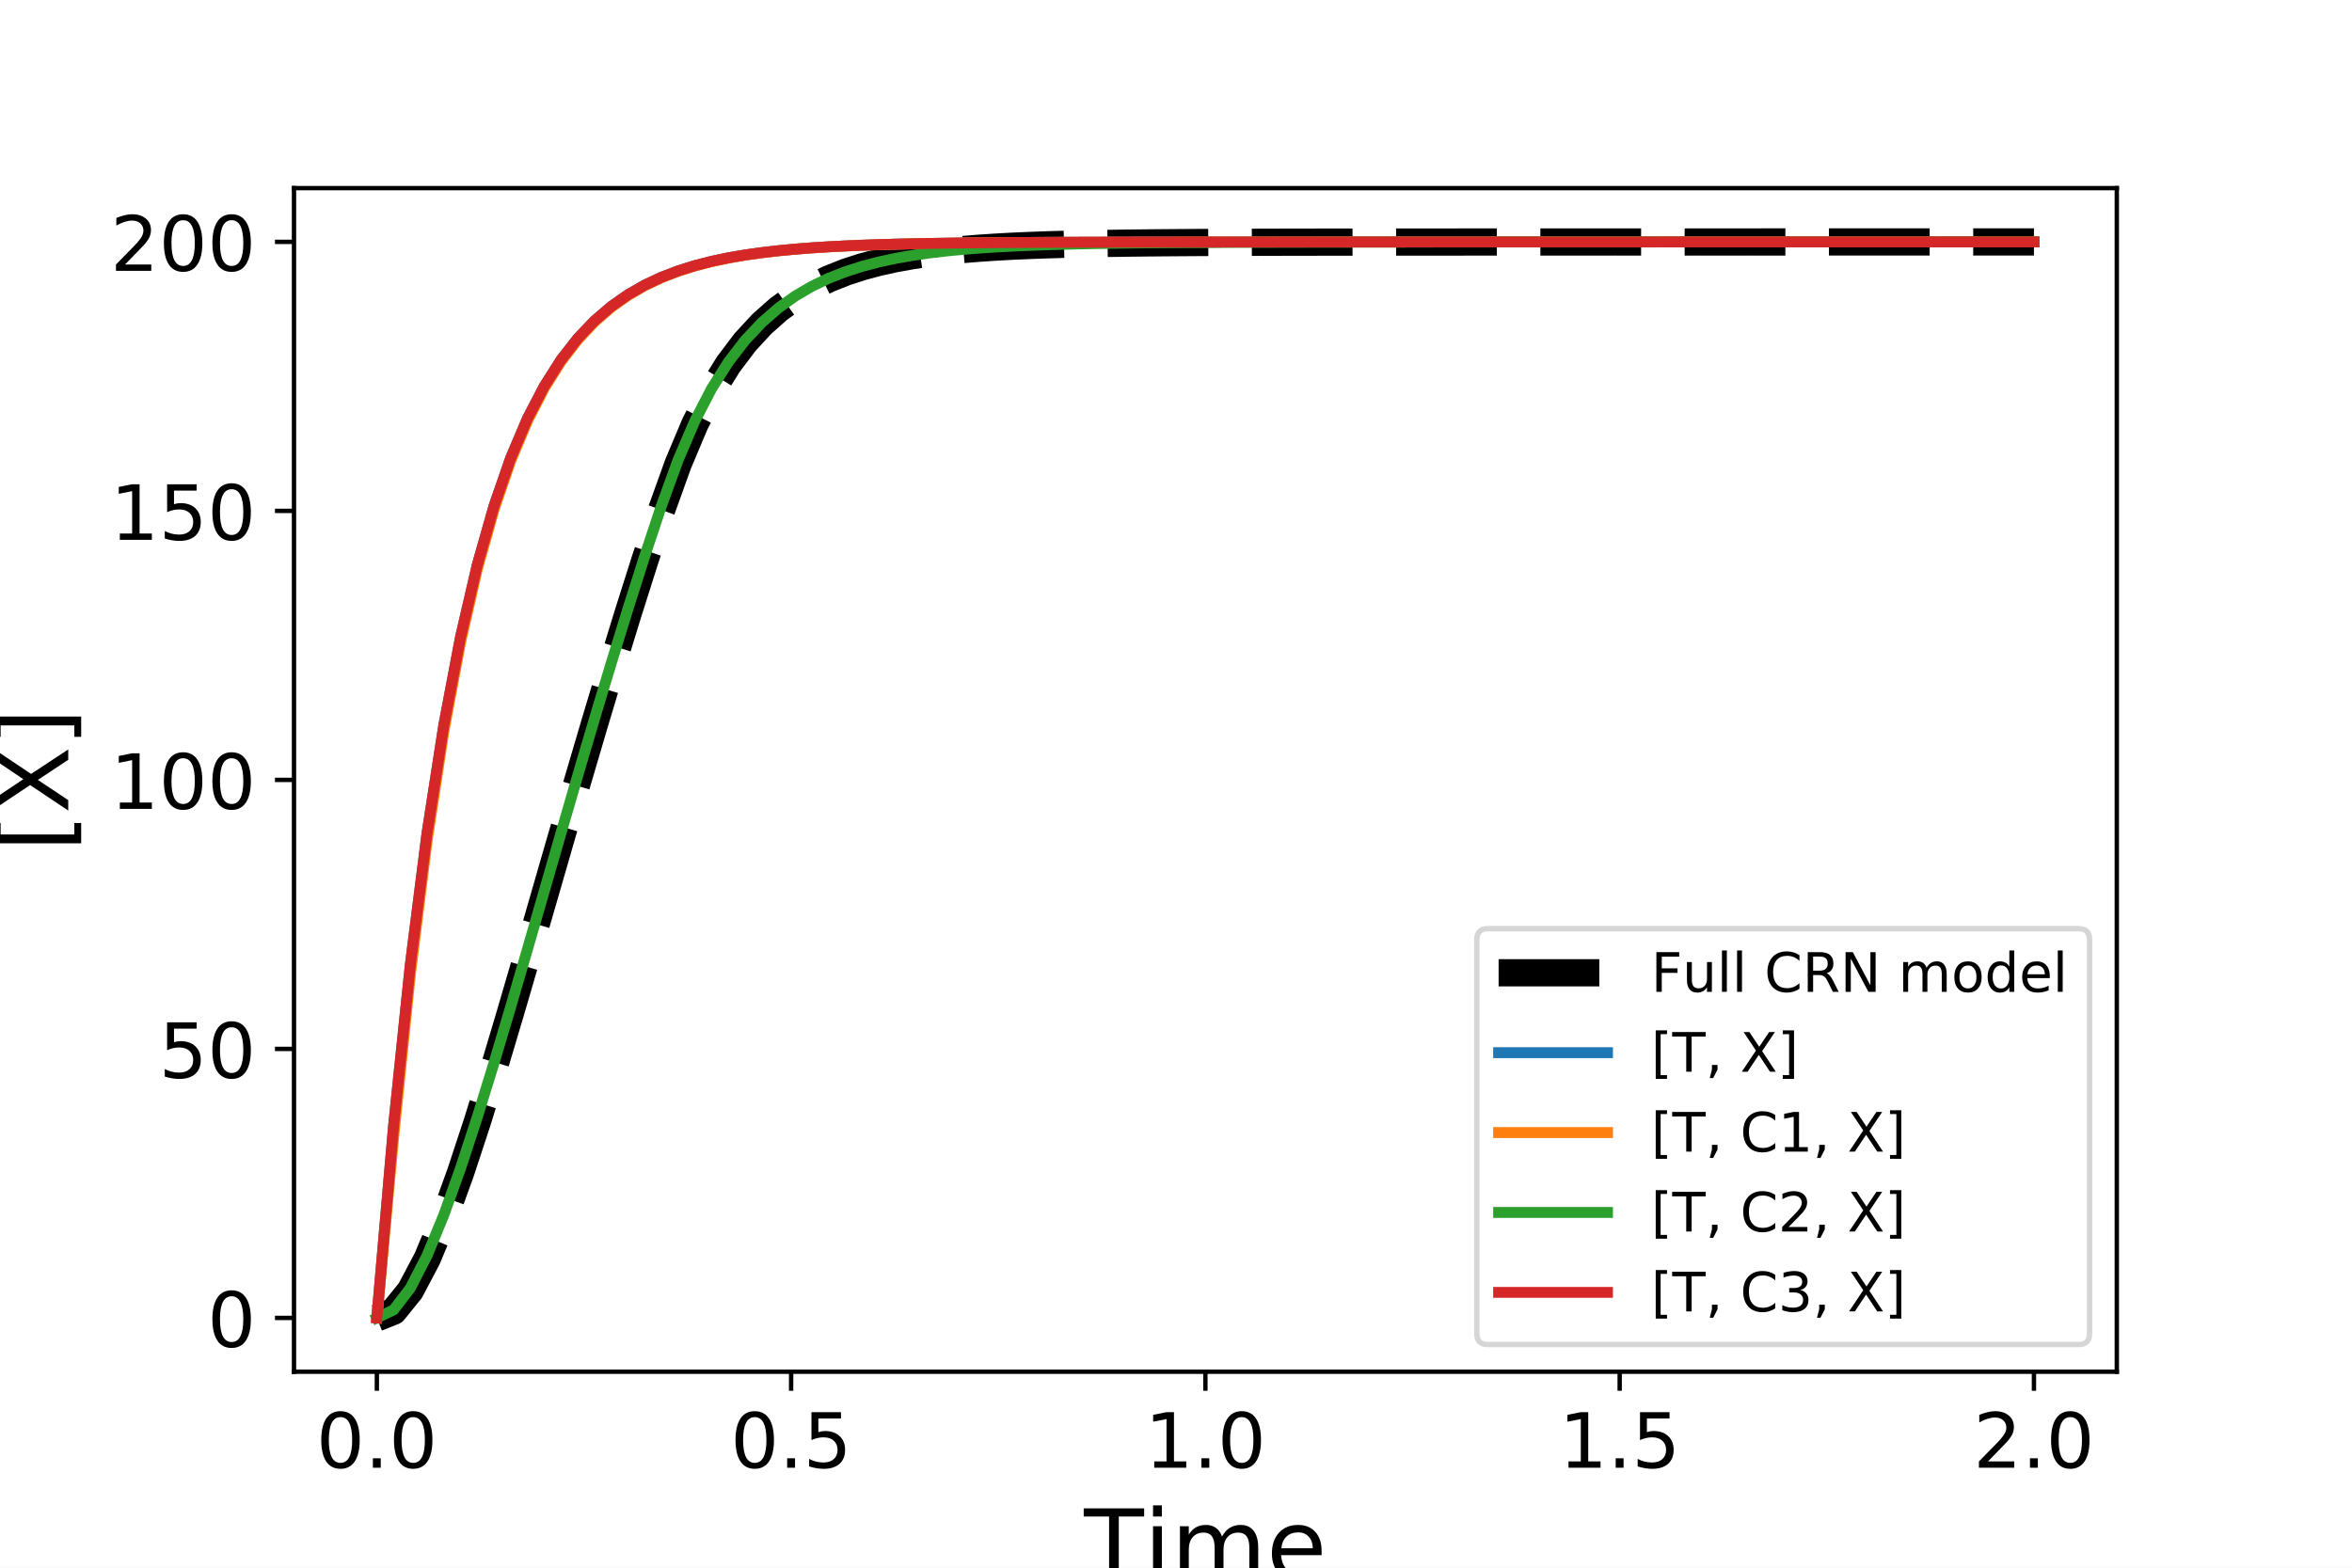
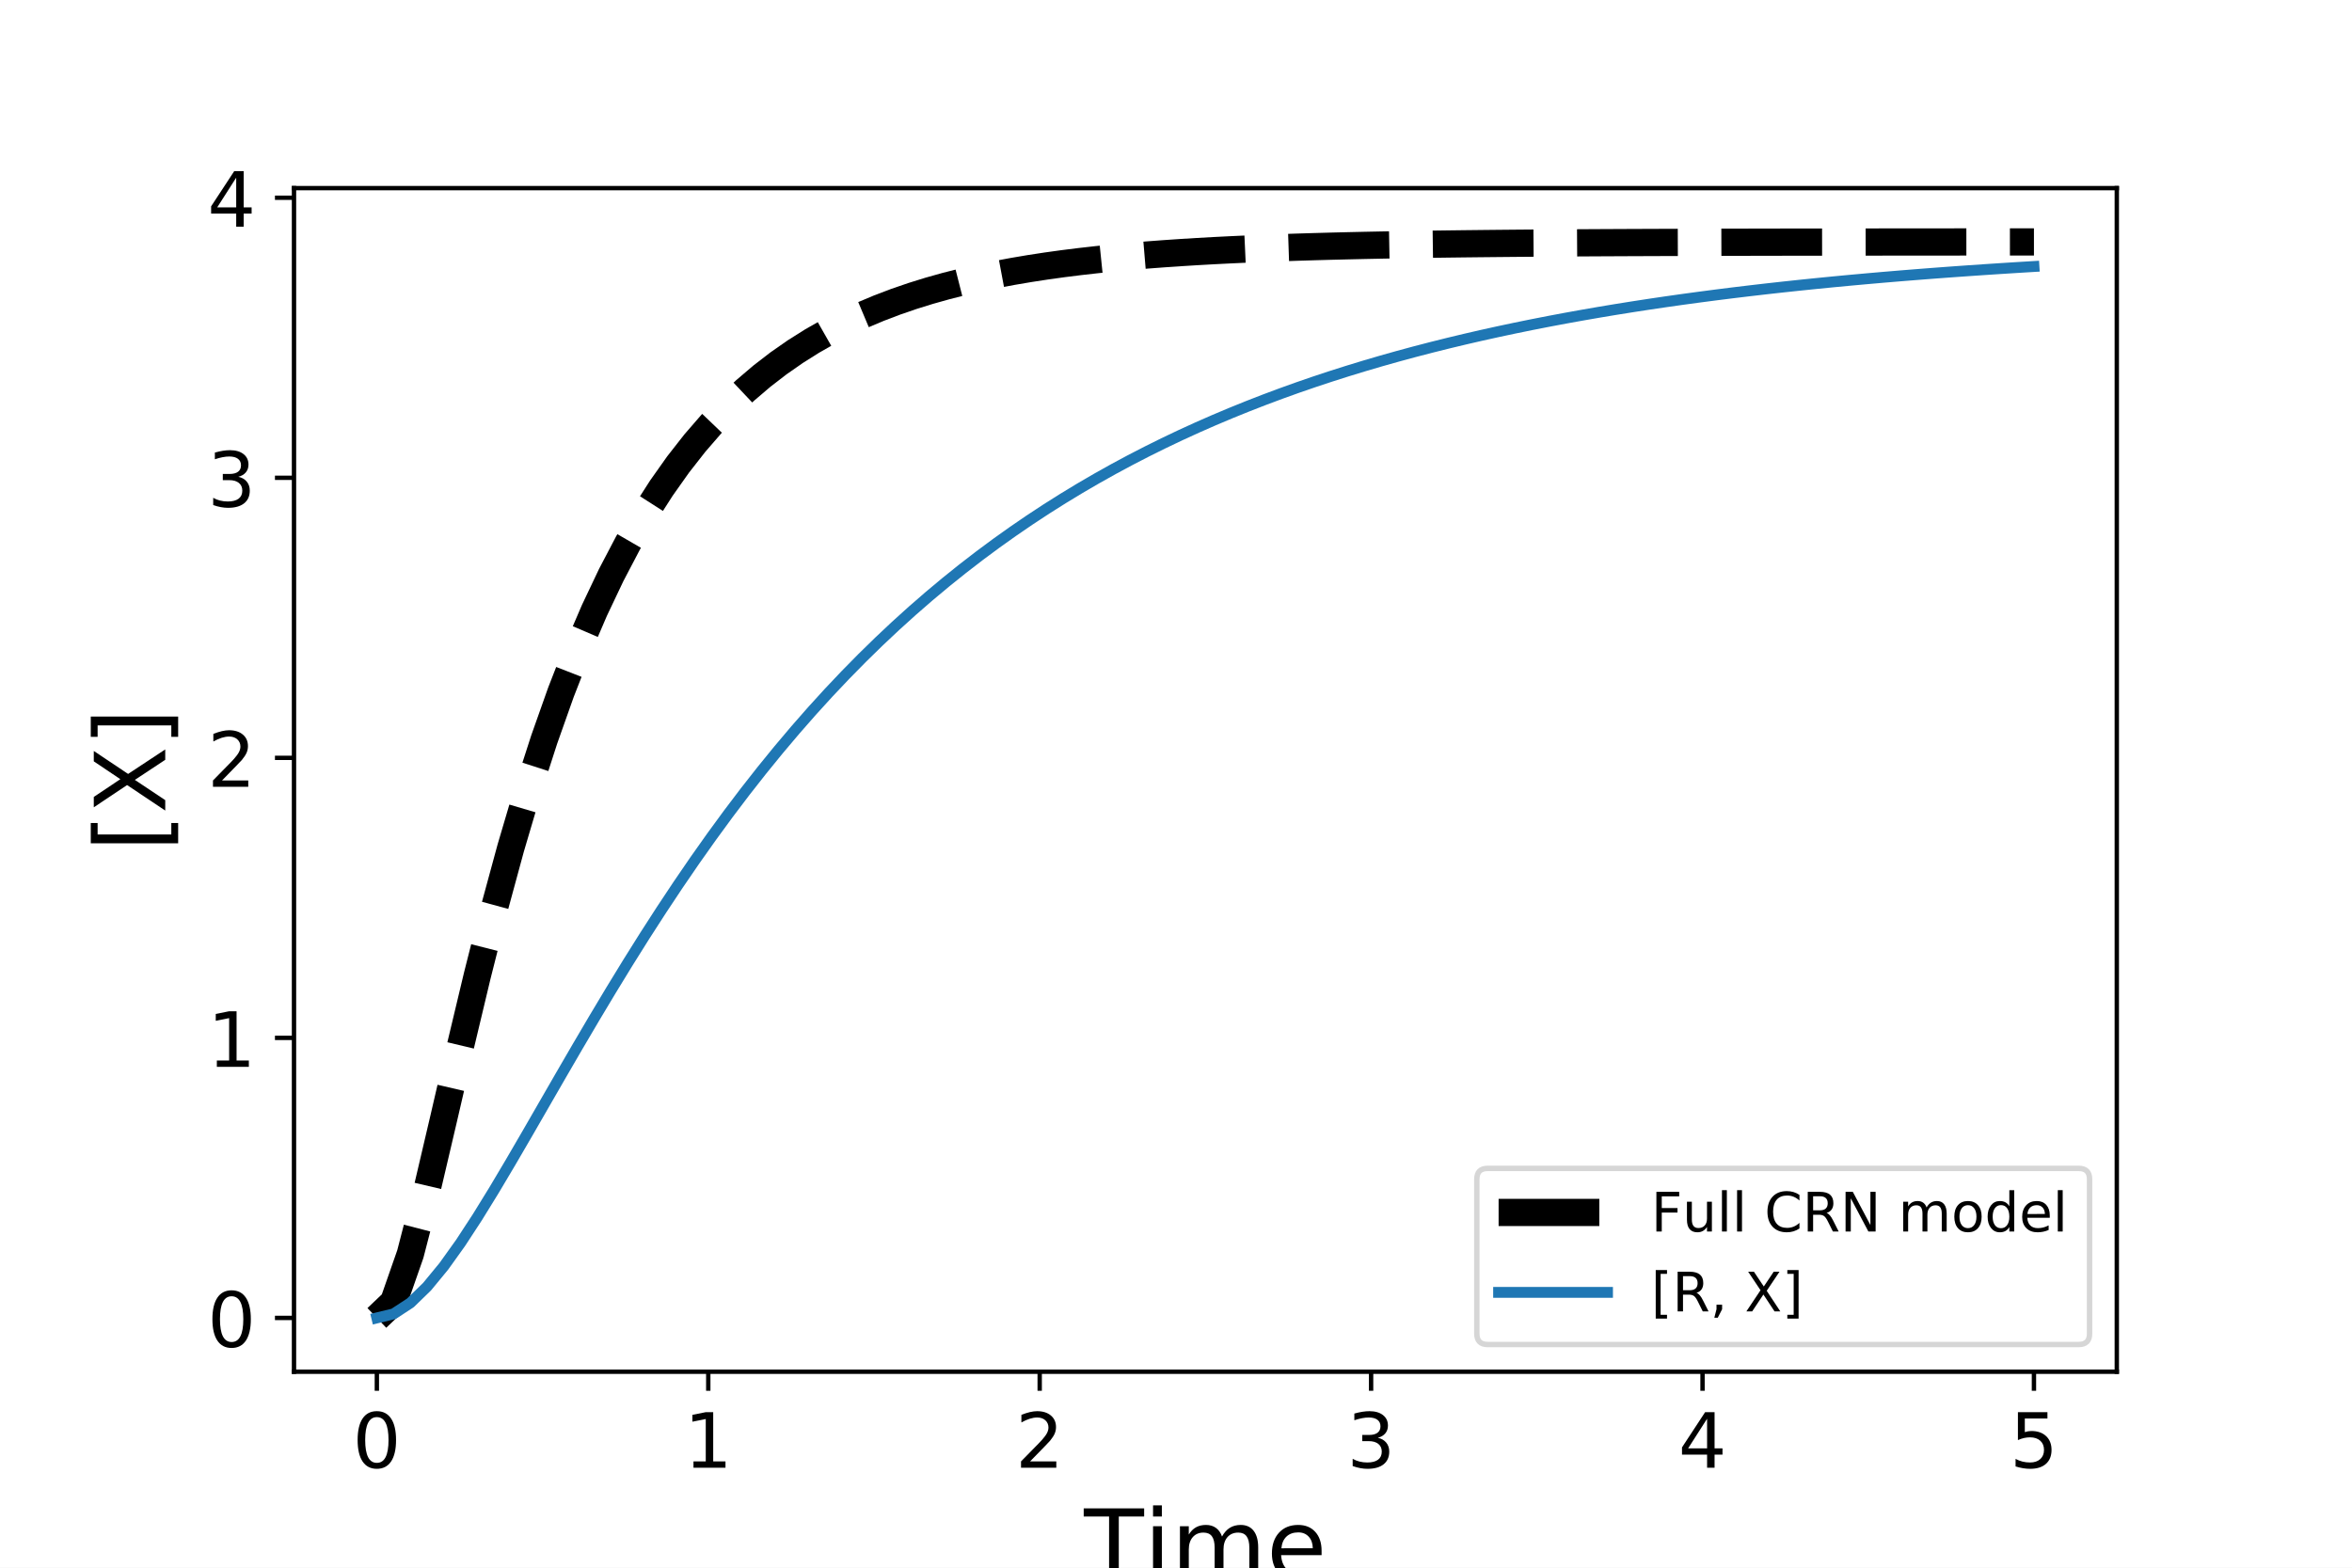
<svg xmlns="http://www.w3.org/2000/svg" xmlns:xlink="http://www.w3.org/1999/xlink" height="288pt" version="1.1" viewBox="0 0 432 288" width="432pt">
  <defs>
    <style type="text/css">
*{stroke-linecap:butt;stroke-linejoin:round;}
  </style>
  </defs>
  <g id="figure_1">
    <g id="patch_1">
      <path d="M 0 288  L 432 288  L 432 0  L 0 0  z " style="fill:#ffffff;" />
    </g>
    <g id="axes_1">
      <g id="patch_2">
        <path d="M 54 252  L 388.8 252  L 388.8 34.56  L 54 34.56  z " style="fill:#ffffff;" />
      </g>
      <g id="matplotlib.axis_1">
        <g id="xtick_1">
          <g id="line2d_1">
            <defs>
-               <path d="M 0 0  L 0 3.5  " id="m170b5e3cf9" style="stroke:#000000;stroke-width:0.8;" />
-             </defs>
-             <g>
-               <use style="stroke:#000000;stroke-width:0.8;" x="69.218" xlink:href="#m170b5e3cf9" y="252" />
+               <path d="M 0 0  L 0 3.5  " id="ma9a8002be5" style="stroke:#000000;stroke-width:0.8;" />
+             </defs>
+             <g>
+               <use style="stroke:#000000;stroke-width:0.8;" x="69.218" xlink:href="#ma9a8002be5" y="252" />
            </g>
          </g>
          <g id="text_1">
            <defs>
              <path d="M 31.781 66.406  Q 24.172 66.406 20.328 58.906  Q 16.5 51.422 16.5 36.375  Q 16.5 21.391 20.328 13.891  Q 24.172 6.391 31.781 6.391  Q 39.453 6.391 43.281 13.891  Q 47.125 21.391 47.125 36.375  Q 47.125 51.422 43.281 58.906  Q 39.453 66.406 31.781 66.406  z M 31.781 74.219  Q 44.047 74.219 50.516 64.516  Q 56.984 54.828 56.984 36.375  Q 56.984 17.969 50.516 8.266  Q 44.047 -1.422 31.781 -1.422  Q 19.531 -1.422 13.062 8.266  Q 6.594 17.969 6.594 36.375  Q 6.594 54.828 13.062 64.516  Q 19.531 74.219 31.781 74.219  z " id="DejaVuSans-48" />
-               <path d="M 10.688 12.406  L 21 12.406  L 21 0  L 10.688 0  z " id="DejaVuSans-46" />
-             </defs>
-             <g transform="translate(58.08599 269.6378)scale(0.14 -0.14)">
+             </defs>
+             <g transform="translate(64.76443 269.6378)scale(0.14 -0.14)">
              <use xlink:href="#DejaVuSans-48" />
-               <use x="63.623" xlink:href="#DejaVuSans-46" />
-               <use x="95.41" xlink:href="#DejaVuSans-48" />
            </g>
          </g>
        </g>
        <g id="xtick_2">
          <g id="line2d_2">
            <g>
-               <use style="stroke:#000000;stroke-width:0.8;" x="145.309" xlink:href="#m170b5e3cf9" y="252" />
+               <use style="stroke:#000000;stroke-width:0.8;" x="130.091" xlink:href="#ma9a8002be5" y="252" />
            </g>
          </g>
          <g id="text_2">
            <defs>
-               <path d="M 10.797 72.906  L 49.516 72.906  L 49.516 64.594  L 19.828 64.594  L 19.828 46.734  Q 21.969 47.469 24.109 47.828  Q 26.266 48.188 28.422 48.188  Q 40.625 48.188 47.75 41.5  Q 54.891 34.812 54.891 23.391  Q 54.891 11.625 47.562 5.094  Q 40.234 -1.422 26.906 -1.422  Q 22.312 -1.422 17.547 -0.641  Q 12.797 0.141 7.719 1.703  L 7.719 11.625  Q 12.109 9.234 16.797 8.062  Q 21.484 6.891 26.703 6.891  Q 35.156 6.891 40.078 11.328  Q 45.016 15.766 45.016 23.391  Q 45.016 31 40.078 35.438  Q 35.156 39.891 26.703 39.891  Q 22.75 39.891 18.812 39.016  Q 14.891 38.141 10.797 36.281  z " id="DejaVuSans-53" />
-             </defs>
-             <g transform="translate(134.1769 269.6378)scale(0.14 -0.14)">
-               <use xlink:href="#DejaVuSans-48" />
-               <use x="63.623" xlink:href="#DejaVuSans-46" />
-               <use x="95.41" xlink:href="#DejaVuSans-53" />
+               <path d="M 12.406 8.297  L 28.516 8.297  L 28.516 63.922  L 10.984 60.406  L 10.984 69.391  L 28.422 72.906  L 38.281 72.906  L 38.281 8.297  L 54.391 8.297  L 54.391 0  L 12.406 0  z " id="DejaVuSans-49" />
+             </defs>
+             <g transform="translate(125.6372 269.6378)scale(0.14 -0.14)">
+               <use xlink:href="#DejaVuSans-49" />
            </g>
          </g>
        </g>
        <g id="xtick_3">
          <g id="line2d_3">
            <g>
-               <use style="stroke:#000000;stroke-width:0.8;" x="221.4" xlink:href="#m170b5e3cf9" y="252" />
+               <use style="stroke:#000000;stroke-width:0.8;" x="190.964" xlink:href="#ma9a8002be5" y="252" />
            </g>
          </g>
          <g id="text_3">
            <defs>
-               <path d="M 12.406 8.297  L 28.516 8.297  L 28.516 63.922  L 10.984 60.406  L 10.984 69.391  L 28.422 72.906  L 38.281 72.906  L 38.281 8.297  L 54.391 8.297  L 54.391 0  L 12.406 0  z " id="DejaVuSans-49" />
-             </defs>
-             <g transform="translate(210.2678 269.6378)scale(0.14 -0.14)">
-               <use xlink:href="#DejaVuSans-49" />
-               <use x="63.623" xlink:href="#DejaVuSans-46" />
-               <use x="95.41" xlink:href="#DejaVuSans-48" />
+               <path d="M 19.188 8.297  L 53.609 8.297  L 53.609 0  L 7.328 0  L 7.328 8.297  Q 12.938 14.109 22.625 23.891  Q 32.328 33.688 34.812 36.531  Q 39.547 41.844 41.422 45.531  Q 43.312 49.219 43.312 52.781  Q 43.312 58.594 39.234 62.25  Q 35.156 65.922 28.609 65.922  Q 23.969 65.922 18.812 64.312  Q 13.672 62.703 7.812 59.422  L 7.812 69.391  Q 13.766 71.781 18.938 73  Q 24.125 74.219 28.422 74.219  Q 39.75 74.219 46.484 68.547  Q 53.219 62.891 53.219 53.422  Q 53.219 48.922 51.531 44.891  Q 49.859 40.875 45.406 35.406  Q 44.188 33.984 37.641 27.219  Q 31.109 20.453 19.188 8.297  z " id="DejaVuSans-50" />
+             </defs>
+             <g transform="translate(186.5099 269.6378)scale(0.14 -0.14)">
+               <use xlink:href="#DejaVuSans-50" />
            </g>
          </g>
        </g>
        <g id="xtick_4">
          <g id="line2d_4">
            <g>
-               <use style="stroke:#000000;stroke-width:0.8;" x="297.491" xlink:href="#m170b5e3cf9" y="252" />
+               <use style="stroke:#000000;stroke-width:0.8;" x="251.836" xlink:href="#ma9a8002be5" y="252" />
            </g>
          </g>
          <g id="text_4">
-             <g transform="translate(286.3587 269.6378)scale(0.14 -0.14)">
-               <use xlink:href="#DejaVuSans-49" />
-               <use x="63.623" xlink:href="#DejaVuSans-46" />
-               <use x="95.41" xlink:href="#DejaVuSans-53" />
+             <defs>
+               <path d="M 40.578 39.312  Q 47.656 37.797 51.625 33  Q 55.609 28.219 55.609 21.188  Q 55.609 10.406 48.188 4.484  Q 40.766 -1.422 27.094 -1.422  Q 22.516 -1.422 17.656 -0.516  Q 12.797 0.391 7.625 2.203  L 7.625 11.719  Q 11.719 9.328 16.594 8.109  Q 21.484 6.891 26.812 6.891  Q 36.078 6.891 40.938 10.547  Q 45.797 14.203 45.797 21.188  Q 45.797 27.641 41.281 31.266  Q 36.766 34.906 28.719 34.906  L 20.219 34.906  L 20.219 43.016  L 29.109 43.016  Q 36.375 43.016 40.234 45.922  Q 44.094 48.828 44.094 54.297  Q 44.094 59.906 40.109 62.906  Q 36.141 65.922 28.719 65.922  Q 24.656 65.922 20.016 65.031  Q 15.375 64.156 9.812 62.312  L 9.812 71.094  Q 15.438 72.656 20.344 73.438  Q 25.25 74.219 29.594 74.219  Q 40.828 74.219 47.359 69.109  Q 53.906 64.016 53.906 55.328  Q 53.906 49.266 50.438 45.094  Q 46.969 40.922 40.578 39.312  z " id="DejaVuSans-51" />
+             </defs>
+             <g transform="translate(247.3826 269.6378)scale(0.14 -0.14)">
+               <use xlink:href="#DejaVuSans-51" />
            </g>
          </g>
        </g>
        <g id="xtick_5">
          <g id="line2d_5">
            <g>
-               <use style="stroke:#000000;stroke-width:0.8;" x="373.582" xlink:href="#m170b5e3cf9" y="252" />
+               <use style="stroke:#000000;stroke-width:0.8;" x="312.709" xlink:href="#ma9a8002be5" y="252" />
            </g>
          </g>
          <g id="text_5">
            <defs>
-               <path d="M 19.188 8.297  L 53.609 8.297  L 53.609 0  L 7.328 0  L 7.328 8.297  Q 12.938 14.109 22.625 23.891  Q 32.328 33.688 34.812 36.531  Q 39.547 41.844 41.422 45.531  Q 43.312 49.219 43.312 52.781  Q 43.312 58.594 39.234 62.25  Q 35.156 65.922 28.609 65.922  Q 23.969 65.922 18.812 64.312  Q 13.672 62.703 7.812 59.422  L 7.812 69.391  Q 13.766 71.781 18.938 73  Q 24.125 74.219 28.422 74.219  Q 39.75 74.219 46.484 68.547  Q 53.219 62.891 53.219 53.422  Q 53.219 48.922 51.531 44.891  Q 49.859 40.875 45.406 35.406  Q 44.188 33.984 37.641 27.219  Q 31.109 20.453 19.188 8.297  z " id="DejaVuSans-50" />
-             </defs>
-             <g transform="translate(362.4496 269.6378)scale(0.14 -0.14)">
-               <use xlink:href="#DejaVuSans-50" />
-               <use x="63.623" xlink:href="#DejaVuSans-46" />
-               <use x="95.41" xlink:href="#DejaVuSans-48" />
-             </g>
-           </g>
-         </g>
-         <g id="text_6">
+               <path d="M 37.797 64.312  L 12.891 25.391  L 37.797 25.391  z M 35.203 72.906  L 47.609 72.906  L 47.609 25.391  L 58.016 25.391  L 58.016 17.188  L 47.609 17.188  L 47.609 0  L 37.797 0  L 37.797 17.188  L 4.891 17.188  L 4.891 26.703  z " id="DejaVuSans-52" />
+             </defs>
+             <g transform="translate(308.2553 269.6378)scale(0.14 -0.14)">
+               <use xlink:href="#DejaVuSans-52" />
+             </g>
+           </g>
+         </g>
+         <g id="xtick_6">
+           <g id="line2d_6">
+             <g>
+               <use style="stroke:#000000;stroke-width:0.8;" x="373.582" xlink:href="#ma9a8002be5" y="252" />
+             </g>
+           </g>
+           <g id="text_6">
+             <defs>
+               <path d="M 10.797 72.906  L 49.516 72.906  L 49.516 64.594  L 19.828 64.594  L 19.828 46.734  Q 21.969 47.469 24.109 47.828  Q 26.266 48.188 28.422 48.188  Q 40.625 48.188 47.75 41.5  Q 54.891 34.812 54.891 23.391  Q 54.891 11.625 47.562 5.094  Q 40.234 -1.422 26.906 -1.422  Q 22.312 -1.422 17.547 -0.641  Q 12.797 0.141 7.719 1.703  L 7.719 11.625  Q 12.109 9.234 16.797 8.062  Q 21.484 6.891 26.703 6.891  Q 35.156 6.891 40.078 11.328  Q 45.016 15.766 45.016 23.391  Q 45.016 31 40.078 35.438  Q 35.156 39.891 26.703 39.891  Q 22.75 39.891 18.812 39.016  Q 14.891 38.141 10.797 36.281  z " id="DejaVuSans-53" />
+             </defs>
+             <g transform="translate(369.1281 269.6378)scale(0.14 -0.14)">
+               <use xlink:href="#DejaVuSans-53" />
+             </g>
+           </g>
+         </g>
+         <g id="text_7">
          <defs>
            <path d="M -0.297 72.906  L 61.375 72.906  L 61.375 64.594  L 35.5 64.594  L 35.5 0  L 25.594 0  L 25.594 64.594  L -0.297 64.594  z " id="DejaVuSans-84" />
            <path d="M 9.422 54.688  L 18.406 54.688  L 18.406 0  L 9.422 0  z M 9.422 75.984  L 18.406 75.984  L 18.406 64.594  L 9.422 64.594  z " id="DejaVuSans-105" />
            <path d="M 52 44.188  Q 55.375 50.25 60.062 53.125  Q 64.75 56 71.094 56  Q 79.641 56 84.281 50.016  Q 88.922 44.047 88.922 33.016  L 88.922 0  L 79.891 0  L 79.891 32.719  Q 79.891 40.578 77.094 44.375  Q 74.312 48.188 68.609 48.188  Q 61.625 48.188 57.562 43.547  Q 53.516 38.922 53.516 30.906  L 53.516 0  L 44.484 0  L 44.484 32.719  Q 44.484 40.625 41.703 44.406  Q 38.922 48.188 33.109 48.188  Q 26.219 48.188 22.156 43.531  Q 18.109 38.875 18.109 30.906  L 18.109 0  L 9.078 0  L 9.078 54.688  L 18.109 54.688  L 18.109 46.188  Q 21.188 51.219 25.484 53.609  Q 29.781 56 35.688 56  Q 41.656 56 45.828 52.969  Q 50 49.953 52 44.188  z " id="DejaVuSans-109" />
            <path d="M 56.203 29.594  L 56.203 25.203  L 14.891 25.203  Q 15.484 15.922 20.484 11.062  Q 25.484 6.203 34.422 6.203  Q 39.594 6.203 44.453 7.469  Q 49.312 8.734 54.109 11.281  L 54.109 2.781  Q 49.266 0.734 44.188 -0.344  Q 39.109 -1.422 33.891 -1.422  Q 20.797 -1.422 13.156 6.188  Q 5.516 13.812 5.516 26.812  Q 5.516 40.234 12.766 48.109  Q 20.016 56 32.328 56  Q 43.359 56 49.781 48.891  Q 56.203 41.797 56.203 29.594  z M 47.219 32.234  Q 47.125 39.594 43.094 43.984  Q 39.062 48.391 32.422 48.391  Q 24.906 48.391 20.391 44.141  Q 15.875 39.891 15.188 32.172  z " id="DejaVuSans-101" />
          </defs>
          <g transform="translate(199.1025 290.2266)scale(0.18 -0.18)">
            <use xlink:href="#DejaVuSans-84" />
            <use x="61.037" xlink:href="#DejaVuSans-105" />
            <use x="88.82" xlink:href="#DejaVuSans-109" />
            <use x="186.232" xlink:href="#DejaVuSans-101" />
          </g>
        </g>
      </g>
      <g id="matplotlib.axis_2">
        <g id="ytick_1">
-           <g id="line2d_6">
-             <defs>
-               <path d="M 0 0  L -3.5 0  " id="m2f5addbfcb" style="stroke:#000000;stroke-width:0.8;" />
-             </defs>
-             <g>
-               <use style="stroke:#000000;stroke-width:0.8;" x="54" xlink:href="#m2f5addbfcb" y="242.116" />
-             </g>
-           </g>
-           <g id="text_7">
+           <g id="line2d_7">
+             <defs>
+               <path d="M 0 0  L -3.5 0  " id="m66a911e710" style="stroke:#000000;stroke-width:0.8;" />
+             </defs>
+             <g>
+               <use style="stroke:#000000;stroke-width:0.8;" x="54" xlink:href="#m66a911e710" y="242.116" />
+             </g>
+           </g>
+           <g id="text_8">
            <g transform="translate(38.0925 247.4353)scale(0.14 -0.14)">
              <use xlink:href="#DejaVuSans-48" />
            </g>
          </g>
        </g>
        <g id="ytick_2">
-           <g id="line2d_7">
-             <g>
-               <use style="stroke:#000000;stroke-width:0.8;" x="54" xlink:href="#m2f5addbfcb" y="192.695" />
-             </g>
-           </g>
-           <g id="text_8">
-             <g transform="translate(29.185 198.0142)scale(0.14 -0.14)">
-               <use xlink:href="#DejaVuSans-53" />
-               <use x="63.623" xlink:href="#DejaVuSans-48" />
+           <g id="line2d_8">
+             <g>
+               <use style="stroke:#000000;stroke-width:0.8;" x="54" xlink:href="#m66a911e710" y="190.669" />
+             </g>
+           </g>
+           <g id="text_9">
+             <g transform="translate(38.0925 195.988)scale(0.14 -0.14)">
+               <use xlink:href="#DejaVuSans-49" />
            </g>
          </g>
        </g>
        <g id="ytick_3">
-           <g id="line2d_8">
-             <g>
-               <use style="stroke:#000000;stroke-width:0.8;" x="54" xlink:href="#m2f5addbfcb" y="143.274" />
-             </g>
-           </g>
-           <g id="text_9">
-             <g transform="translate(20.2775 148.593)scale(0.14 -0.14)">
-               <use xlink:href="#DejaVuSans-49" />
-               <use x="63.623" xlink:href="#DejaVuSans-48" />
-               <use x="127.246" xlink:href="#DejaVuSans-48" />
+           <g id="line2d_9">
+             <g>
+               <use style="stroke:#000000;stroke-width:0.8;" x="54" xlink:href="#m66a911e710" y="139.222" />
+             </g>
+           </g>
+           <g id="text_10">
+             <g transform="translate(38.0925 144.5407)scale(0.14 -0.14)">
+               <use xlink:href="#DejaVuSans-50" />
            </g>
          </g>
        </g>
        <g id="ytick_4">
-           <g id="line2d_9">
-             <g>
-               <use style="stroke:#000000;stroke-width:0.8;" x="54" xlink:href="#m2f5addbfcb" y="93.853" />
-             </g>
-           </g>
-           <g id="text_10">
-             <g transform="translate(20.2775 99.17192)scale(0.14 -0.14)">
-               <use xlink:href="#DejaVuSans-49" />
-               <use x="63.623" xlink:href="#DejaVuSans-53" />
-               <use x="127.246" xlink:href="#DejaVuSans-48" />
+           <g id="line2d_10">
+             <g>
+               <use style="stroke:#000000;stroke-width:0.8;" x="54" xlink:href="#m66a911e710" y="87.774" />
+             </g>
+           </g>
+           <g id="text_11">
+             <g transform="translate(38.0925 93.09335)scale(0.14 -0.14)">
+               <use xlink:href="#DejaVuSans-51" />
            </g>
          </g>
        </g>
        <g id="ytick_5">
-           <g id="line2d_10">
-             <g>
-               <use style="stroke:#000000;stroke-width:0.8;" x="54" xlink:href="#m2f5addbfcb" y="44.432" />
-             </g>
-           </g>
-           <g id="text_11">
-             <g transform="translate(20.2775 49.75081)scale(0.14 -0.14)">
-               <use xlink:href="#DejaVuSans-50" />
-               <use x="63.623" xlink:href="#DejaVuSans-48" />
-               <use x="127.246" xlink:href="#DejaVuSans-48" />
-             </g>
-           </g>
-         </g>
-         <g id="text_12">
+           <g id="line2d_11">
+             <g>
+               <use style="stroke:#000000;stroke-width:0.8;" x="54" xlink:href="#m66a911e710" y="36.327" />
+             </g>
+           </g>
+           <g id="text_12">
+             <g transform="translate(38.0925 41.64605)scale(0.14 -0.14)">
+               <use xlink:href="#DejaVuSans-52" />
+             </g>
+           </g>
+         </g>
+         <g id="text_13">
          <defs>
            <path d="M 8.594 75.984  L 29.297 75.984  L 29.297 69  L 17.578 69  L 17.578 -6.203  L 29.297 -6.203  L 29.297 -13.188  L 8.594 -13.188  z " id="DejaVuSans-91" />
            <path d="M 6.297 72.906  L 16.891 72.906  L 35.016 45.797  L 53.219 72.906  L 63.812 72.906  L 40.375 37.891  L 65.375 0  L 54.781 0  L 34.281 31  L 13.625 0  L 2.984 0  L 29 38.922  z " id="DejaVuSans-88" />
            <path d="M 30.422 75.984  L 30.422 -13.188  L 9.719 -13.188  L 9.719 -6.203  L 21.391 -6.203  L 21.391 69  L 9.719 69  L 9.719 75.984  z " id="DejaVuSans-93" />
          </defs>
-           <g transform="translate(12.53406 156.4678)rotate(-90)scale(0.18 -0.18)">
+           <g transform="translate(30.34906 156.4678)rotate(-90)scale(0.18 -0.18)">
            <use xlink:href="#DejaVuSans-91" />
            <use x="39.014" xlink:href="#DejaVuSans-88" />
            <use x="107.52" xlink:href="#DejaVuSans-93" />
          </g>
        </g>
      </g>
-       <g id="line2d_11">
-         <path clip-path="url(#p6ffcb17d51)" d="M 69.218 242.116  L 72.293 240.888  L 75.367 237.086  L 78.441 231.276  L 81.516 223.934  L 84.59 215.442  L 87.664 206.11  L 90.739 196.187  L 93.813 185.873  L 96.888 175.326  L 99.962 164.676  L 103.036 154.023  L 106.111 143.447  L 109.185 133.011  L 112.26 122.77  L 115.334 112.768  L 118.408 103.06  L 121.483 93.759  L 124.557 85.214  L 127.631 77.913  L 130.706 71.876  L 133.78 66.917  L 136.855 62.851  L 139.929 59.519  L 143.003 56.791  L 146.078 54.558  L 149.152 52.73  L 152.226 51.234  L 155.301 50.009  L 158.375 49.007  L 161.45 48.186  L 164.524 47.515  L 167.598 46.965  L 170.673 46.515  L 173.747 46.146  L 176.821 45.844  L 179.896 45.597  L 182.97 45.394  L 186.045 45.228  L 189.119 45.092  L 192.193 44.98  L 195.268 44.888  L 198.342 44.813  L 201.417 44.751  L 204.491 44.701  L 207.565 44.659  L 210.64 44.624  L 213.714 44.596  L 216.788 44.573  L 219.863 44.553  L 222.937 44.537  L 226.012 44.524  L 229.086 44.513  L 232.16 44.504  L 235.235 44.496  L 238.309 44.49  L 241.383 44.485  L 244.458 44.48  L 247.532 44.476  L 250.607 44.473  L 253.681 44.47  L 256.755 44.468  L 259.83 44.466  L 262.904 44.464  L 265.979 44.463  L 269.053 44.461  L 272.127 44.46  L 275.202 44.459  L 278.276 44.458  L 281.35 44.457  L 284.425 44.456  L 287.499 44.456  L 290.574 44.455  L 293.648 44.454  L 296.722 44.454  L 299.797 44.453  L 302.871 44.453  L 305.945 44.452  L 309.02 44.452  L 312.094 44.452  L 315.169 44.451  L 318.243 44.451  L 321.317 44.451  L 324.392 44.45  L 327.466 44.45  L 330.54 44.45  L 333.615 44.449  L 336.689 44.449  L 339.764 44.449  L 342.838 44.448  L 345.912 44.448  L 348.987 44.448  L 352.061 44.448  L 355.136 44.448  L 358.21 44.447  L 361.284 44.447  L 364.359 44.447  L 367.433 44.447  L 370.507 44.446  L 373.582 44.446  " style="fill:none;stroke:#000000;stroke-dasharray:18.5,8;stroke-dashoffset:0;stroke-width:5;" />
-       </g>
      <g id="line2d_12">
-         <path clip-path="url(#p6ffcb17d51)" d="M 69.218 242.116  L 72.293 206.818  L 75.367 177.249  L 78.441 153.034  L 81.516 133.225  L 84.59 117.027  L 87.664 103.784  L 90.739 92.958  L 93.813 84.108  L 96.888 76.874  L 99.962 70.961  L 103.036 66.127  L 106.111 62.176  L 109.185 58.946  L 112.26 56.306  L 115.334 54.148  L 118.408 52.384  L 121.483 50.941  L 124.557 49.762  L 127.631 48.798  L 130.706 48.01  L 133.78 47.365  L 136.855 46.838  L 139.929 46.407  L 143.003 46.054  L 146.078 45.765  L 149.152 45.529  L 152.226 45.336  L 155.301 45.178  L 158.375 45.049  L 161.45 44.943  L 164.524 44.856  L 167.598 44.785  L 170.673 44.726  L 173.747 44.678  L 176.821 44.639  L 179.896 44.607  L 182.97 44.58  L 186.045 44.559  L 189.119 44.541  L 192.193 44.526  L 195.268 44.514  L 198.342 44.504  L 201.417 44.495  L 204.491 44.488  L 207.565 44.482  L 210.64 44.478  L 213.714 44.474  L 216.788 44.47  L 219.863 44.467  L 222.937 44.465  L 226.012 44.463  L 229.086 44.461  L 232.16 44.46  L 235.235 44.458  L 238.309 44.457  L 241.383 44.456  L 244.458 44.455  L 247.532 44.454  L 250.607 44.454  L 253.681 44.453  L 256.755 44.453  L 259.83 44.452  L 262.904 44.452  L 265.979 44.451  L 269.053 44.451  L 272.127 44.45  L 275.202 44.45  L 278.276 44.45  L 281.35 44.449  L 284.425 44.449  L 287.499 44.449  L 290.574 44.449  L 293.648 44.448  L 296.722 44.448  L 299.797 44.448  L 302.871 44.448  L 305.945 44.447  L 309.02 44.447  L 312.094 44.447  L 315.169 44.447  L 318.243 44.446  L 321.317 44.446  L 324.392 44.446  L 327.466 44.446  L 330.54 44.446  L 333.615 44.446  L 336.689 44.445  L 339.764 44.445  L 342.838 44.445  L 345.912 44.445  L 348.987 44.445  L 352.061 44.445  L 355.136 44.444  L 358.21 44.444  L 361.284 44.444  L 364.359 44.444  L 367.433 44.444  L 370.507 44.444  L 373.582 44.444  " style="fill:none;stroke:#1f77b4;stroke-linecap:square;stroke-width:2;" />
+         <path clip-path="url(#p30d8131a1c)" d="M 69.218 242.116  L 72.293 239.182  L 75.367 230.383  L 78.441 218.5  L 81.516 205.387  L 84.59 192.102  L 87.664 179.229  L 90.739 167.072  L 93.813 155.768  L 96.888 145.36  L 99.962 135.838  L 103.036 127.161  L 106.111 119.277  L 109.185 112.124  L 112.26 105.644  L 115.334 99.777  L 118.408 94.468  L 121.483 89.666  L 124.557 85.323  L 127.631 81.396  L 130.706 77.846  L 133.78 74.636  L 136.855 71.735  L 139.929 69.112  L 143.003 66.741  L 146.078 64.598  L 149.152 62.66  L 152.226 60.909  L 155.301 59.326  L 158.375 57.895  L 161.45 56.602  L 164.524 55.433  L 167.598 54.376  L 170.673 53.42  L 173.747 52.557  L 176.821 51.776  L 179.896 51.071  L 182.97 50.433  L 186.045 49.856  L 189.119 49.335  L 192.193 48.864  L 195.268 48.438  L 198.342 48.053  L 201.417 47.706  L 204.491 47.391  L 207.565 47.107  L 210.64 46.85  L 213.714 46.618  L 216.788 46.408  L 219.863 46.218  L 222.937 46.046  L 226.012 45.891  L 229.086 45.751  L 232.16 45.624  L 235.235 45.51  L 238.309 45.406  L 241.383 45.313  L 244.458 45.228  L 247.532 45.152  L 250.607 45.082  L 253.681 45.02  L 256.755 44.964  L 259.83 44.912  L 262.904 44.866  L 265.979 44.825  L 269.053 44.787  L 272.127 44.753  L 275.202 44.722  L 278.276 44.694  L 281.35 44.669  L 284.425 44.646  L 287.499 44.626  L 290.574 44.607  L 293.648 44.59  L 296.722 44.575  L 299.797 44.561  L 302.871 44.549  L 305.945 44.538  L 309.02 44.528  L 312.094 44.518  L 315.169 44.51  L 318.243 44.503  L 321.317 44.496  L 324.392 44.49  L 327.466 44.484  L 330.54 44.479  L 333.615 44.475  L 336.689 44.471  L 339.764 44.467  L 342.838 44.464  L 345.912 44.461  L 348.987 44.458  L 352.061 44.455  L 355.136 44.453  L 358.21 44.451  L 361.284 44.449  L 364.359 44.448  L 367.433 44.446  L 370.507 44.445  L 373.582 44.444  " style="fill:none;stroke:#000000;stroke-dasharray:18.5,8;stroke-dashoffset:0;stroke-width:5;" />
      </g>
      <g id="line2d_13">
-         <path clip-path="url(#p6ffcb17d51)" d="M 69.218 242.116  L 72.293 208.982  L 75.367 179.029  L 78.441 154.492  L 81.516 134.419  L 84.59 118.004  L 87.664 104.583  L 90.739 93.612  L 93.813 84.643  L 96.888 77.311  L 99.962 71.318  L 103.036 66.419  L 106.111 62.415  L 109.185 59.142  L 112.26 56.466  L 115.334 54.279  L 118.408 52.49  L 121.483 51.029  L 124.557 49.833  L 127.631 48.856  L 130.706 48.057  L 133.78 47.404  L 136.855 46.87  L 139.929 46.433  L 143.003 46.075  L 146.078 45.783  L 149.152 45.544  L 152.226 45.348  L 155.301 45.188  L 158.375 45.057  L 161.45 44.949  L 164.524 44.861  L 167.598 44.789  L 170.673 44.73  L 173.747 44.681  L 176.821 44.642  L 179.896 44.609  L 182.97 44.582  L 186.045 44.56  L 189.119 44.542  L 192.193 44.527  L 195.268 44.514  L 198.342 44.504  L 201.417 44.496  L 204.491 44.489  L 207.565 44.483  L 210.64 44.478  L 213.714 44.474  L 216.788 44.47  L 219.863 44.468  L 222.937 44.465  L 226.012 44.463  L 229.086 44.461  L 232.16 44.46  L 235.235 44.458  L 238.309 44.457  L 241.383 44.456  L 244.458 44.455  L 247.532 44.455  L 250.607 44.454  L 253.681 44.453  L 256.755 44.453  L 259.83 44.452  L 262.904 44.452  L 265.979 44.451  L 269.053 44.451  L 272.127 44.45  L 275.202 44.45  L 278.276 44.45  L 281.35 44.449  L 284.425 44.449  L 287.499 44.449  L 290.574 44.449  L 293.648 44.448  L 296.722 44.448  L 299.797 44.448  L 302.871 44.448  L 305.945 44.447  L 309.02 44.447  L 312.094 44.447  L 315.169 44.447  L 318.243 44.446  L 321.317 44.446  L 324.392 44.446  L 327.466 44.446  L 330.54 44.446  L 333.615 44.446  L 336.689 44.445  L 339.764 44.445  L 342.838 44.445  L 345.912 44.445  L 348.987 44.445  L 352.061 44.445  L 355.136 44.444  L 358.21 44.444  L 361.284 44.444  L 364.359 44.444  L 367.433 44.444  L 370.507 44.444  L 373.582 44.444  " style="fill:none;stroke:#ff7f0e;stroke-linecap:square;stroke-width:2;" />
-       </g>
-       <g id="line2d_14">
-         <path clip-path="url(#p6ffcb17d51)" d="M 69.218 242.116  L 72.293 240.642  L 75.367 236.634  L 78.441 230.666  L 81.516 223.204  L 84.59 214.624  L 87.664 205.228  L 90.739 195.262  L 93.813 184.92  L 96.888 174.36  L 99.962 163.705  L 103.036 153.056  L 106.111 142.49  L 109.185 132.07  L 112.26 121.848  L 115.334 111.87  L 118.408 102.193  L 121.483 92.941  L 124.557 84.493  L 127.631 77.313  L 130.706 71.383  L 133.78 66.512  L 136.855 62.519  L 139.929 59.248  L 143.003 56.569  L 146.078 54.376  L 149.152 52.581  L 152.226 51.112  L 155.301 49.909  L 158.375 48.925  L 161.45 48.119  L 164.524 47.46  L 167.598 46.92  L 170.673 46.478  L 173.747 46.116  L 176.821 45.819  L 179.896 45.577  L 182.97 45.378  L 186.045 45.214  L 189.119 45.081  L 192.193 44.971  L 195.268 44.881  L 198.342 44.807  L 201.417 44.746  L 204.491 44.696  L 207.565 44.655  L 210.64 44.622  L 213.714 44.594  L 216.788 44.571  L 219.863 44.552  L 222.937 44.536  L 226.012 44.523  L 229.086 44.512  L 232.16 44.503  L 235.235 44.496  L 238.309 44.489  L 241.383 44.484  L 244.458 44.48  L 247.532 44.476  L 250.607 44.473  L 253.681 44.47  L 256.755 44.468  L 259.83 44.466  L 262.904 44.464  L 265.979 44.462  L 269.053 44.461  L 272.127 44.46  L 275.202 44.459  L 278.276 44.458  L 281.35 44.457  L 284.425 44.456  L 287.499 44.456  L 290.574 44.455  L 293.648 44.454  L 296.722 44.454  L 299.797 44.453  L 302.871 44.453  L 305.945 44.452  L 309.02 44.452  L 312.094 44.452  L 315.169 44.451  L 318.243 44.451  L 321.317 44.451  L 324.392 44.45  L 327.466 44.45  L 330.54 44.45  L 333.615 44.449  L 336.689 44.449  L 339.764 44.449  L 342.838 44.448  L 345.912 44.448  L 348.987 44.448  L 352.061 44.448  L 355.136 44.448  L 358.21 44.447  L 361.284 44.447  L 364.359 44.447  L 367.433 44.447  L 370.507 44.446  L 373.582 44.446  " style="fill:none;stroke:#2ca02c;stroke-linecap:square;stroke-width:2;" />
-       </g>
-       <g id="line2d_15">
-         <path clip-path="url(#p6ffcb17d51)" d="M 69.218 242.116  L 72.293 206.818  L 75.367 177.249  L 78.441 153.034  L 81.516 133.225  L 84.59 117.027  L 87.664 103.784  L 90.739 92.958  L 93.813 84.108  L 96.888 76.874  L 99.962 70.961  L 103.036 66.127  L 106.111 62.176  L 109.185 58.946  L 112.26 56.306  L 115.334 54.148  L 118.408 52.384  L 121.483 50.941  L 124.557 49.762  L 127.631 48.798  L 130.706 48.01  L 133.78 47.365  L 136.855 46.838  L 139.929 46.407  L 143.003 46.054  L 146.078 45.765  L 149.152 45.529  L 152.226 45.336  L 155.301 45.178  L 158.375 45.049  L 161.45 44.943  L 164.524 44.856  L 167.598 44.785  L 170.673 44.726  L 173.747 44.678  L 176.821 44.639  L 179.896 44.607  L 182.97 44.58  L 186.045 44.559  L 189.119 44.541  L 192.193 44.526  L 195.268 44.514  L 198.342 44.504  L 201.417 44.495  L 204.491 44.488  L 207.565 44.482  L 210.64 44.478  L 213.714 44.474  L 216.788 44.47  L 219.863 44.467  L 222.937 44.465  L 226.012 44.463  L 229.086 44.461  L 232.16 44.46  L 235.235 44.458  L 238.309 44.457  L 241.383 44.456  L 244.458 44.455  L 247.532 44.454  L 250.607 44.454  L 253.681 44.453  L 256.755 44.453  L 259.83 44.452  L 262.904 44.452  L 265.979 44.451  L 269.053 44.451  L 272.127 44.45  L 275.202 44.45  L 278.276 44.45  L 281.35 44.449  L 284.425 44.449  L 287.499 44.449  L 290.574 44.449  L 293.648 44.448  L 296.722 44.448  L 299.797 44.448  L 302.871 44.448  L 305.945 44.447  L 309.02 44.447  L 312.094 44.447  L 315.169 44.447  L 318.243 44.446  L 321.317 44.446  L 324.392 44.446  L 327.466 44.446  L 330.54 44.446  L 333.615 44.446  L 336.689 44.445  L 339.764 44.445  L 342.838 44.445  L 345.912 44.445  L 348.987 44.445  L 352.061 44.445  L 355.136 44.444  L 358.21 44.444  L 361.284 44.444  L 364.359 44.444  L 367.433 44.444  L 370.507 44.444  L 373.582 44.444  " style="fill:none;stroke:#d62728;stroke-linecap:square;stroke-width:2;" />
+         <path clip-path="url(#p30d8131a1c)" d="M 69.218 242.116  L 72.293 241.372  L 75.367 239.362  L 78.441 236.372  L 81.516 232.636  L 84.59 228.341  L 87.664 223.638  L 90.739 218.649  L 93.813 213.473  L 96.888 208.187  L 99.962 202.852  L 103.036 197.518  L 106.111 192.224  L 109.185 186.999  L 112.26 181.866  L 115.334 176.842  L 118.408 171.941  L 121.483 167.172  L 124.557 162.54  L 127.631 158.05  L 130.706 153.703  L 133.78 149.501  L 136.855 145.442  L 139.929 141.525  L 143.003 137.749  L 146.078 134.109  L 149.152 130.603  L 152.226 127.228  L 155.301 123.98  L 158.375 120.854  L 161.45 117.848  L 164.524 114.958  L 167.598 112.179  L 170.673 109.507  L 173.747 106.939  L 176.821 104.471  L 179.896 102.1  L 182.97 99.821  L 186.045 97.632  L 189.119 95.529  L 192.193 93.508  L 195.268 91.567  L 198.342 89.702  L 201.417 87.911  L 204.491 86.19  L 207.565 84.538  L 210.64 82.951  L 213.714 81.426  L 216.788 79.962  L 219.863 78.555  L 222.937 77.204  L 226.012 75.907  L 229.086 74.661  L 232.16 73.464  L 235.235 72.314  L 238.309 71.21  L 241.383 70.15  L 244.458 69.132  L 247.532 68.154  L 250.607 67.215  L 253.681 66.312  L 256.755 65.446  L 259.83 64.614  L 262.904 63.815  L 265.979 63.047  L 269.053 62.31  L 272.127 61.602  L 275.202 60.922  L 278.276 60.269  L 281.35 59.642  L 284.425 59.04  L 287.499 58.462  L 290.574 57.906  L 293.648 57.372  L 296.722 56.86  L 299.797 56.368  L 302.871 55.895  L 305.945 55.441  L 309.02 55.005  L 312.094 54.587  L 315.169 54.185  L 318.243 53.798  L 321.317 53.428  L 324.392 53.071  L 327.466 52.729  L 330.54 52.401  L 333.615 52.085  L 336.689 51.782  L 339.764 51.491  L 342.838 51.212  L 345.912 50.943  L 348.987 50.685  L 352.061 50.438  L 355.136 50.2  L 358.21 49.971  L 361.284 49.752  L 364.359 49.541  L 367.433 49.339  L 370.507 49.145  L 373.582 48.958  " style="fill:none;stroke:#1f77b4;stroke-linecap:square;stroke-width:2;" />
      </g>
      <g id="patch_3">
        <path d="M 54 252  L 54 34.56  " style="fill:none;stroke:#000000;stroke-linecap:square;stroke-linejoin:miter;stroke-width:0.8;" />
      </g>
      <g id="patch_4">
        <path d="M 388.8 252  L 388.8 34.56  " style="fill:none;stroke:#000000;stroke-linecap:square;stroke-linejoin:miter;stroke-width:0.8;" />
      </g>
      <g id="patch_5">
        <path d="M 54 252  L 388.8 252  " style="fill:none;stroke:#000000;stroke-linecap:square;stroke-linejoin:miter;stroke-width:0.8;" />
      </g>
      <g id="patch_6">
        <path d="M 54 34.56  L 388.8 34.56  " style="fill:none;stroke:#000000;stroke-linecap:square;stroke-linejoin:miter;stroke-width:0.8;" />
      </g>
      <g id="legend_1">
        <g id="patch_7">
-           <path d="M 273.255 247  L 381.8 247  Q 383.8 247 383.8 245  L 383.8 172.609  Q 383.8 170.609 381.8 170.609  L 273.255 170.609  Q 271.255 170.609 271.255 172.609  L 271.255 245  Q 271.255 247 273.255 247  z " style="fill:#ffffff;opacity:0.8;stroke:#cccccc;stroke-linejoin:miter;" />
-         </g>
-         <g id="line2d_16">
-           <path d="M 275.255 178.708  L 295.255 178.708  " style="fill:none;stroke:#000000;stroke-dasharray:18.5,8;stroke-dashoffset:0;stroke-width:5;" />
-         </g>
-         <g id="line2d_17" />
-         <g id="text_13">
+           <path d="M 273.255 247  L 381.8 247  Q 383.8 247 383.8 245  L 383.8 216.644  Q 383.8 214.644 381.8 214.644  L 273.255 214.644  Q 271.255 214.644 271.255 216.644  L 271.255 245  Q 271.255 247 273.255 247  z " style="fill:#ffffff;opacity:0.8;stroke:#cccccc;stroke-linejoin:miter;" />
+         </g>
+         <g id="line2d_14">
+           <path d="M 275.255 222.742  L 295.255 222.742  " style="fill:none;stroke:#000000;stroke-dasharray:18.5,8;stroke-dashoffset:0;stroke-width:5;" />
+         </g>
+         <g id="line2d_15" />
+         <g id="text_14">
          <defs>
            <path d="M 9.812 72.906  L 51.703 72.906  L 51.703 64.594  L 19.672 64.594  L 19.672 43.109  L 48.578 43.109  L 48.578 34.812  L 19.672 34.812  L 19.672 0  L 9.812 0  z " id="DejaVuSans-70" />
            <path d="M 8.5 21.578  L 8.5 54.688  L 17.484 54.688  L 17.484 21.922  Q 17.484 14.156 20.5 10.266  Q 23.531 6.391 29.594 6.391  Q 36.859 6.391 41.078 11.031  Q 45.312 15.672 45.312 23.688  L 45.312 54.688  L 54.297 54.688  L 54.297 0  L 45.312 0  L 45.312 8.406  Q 42.047 3.422 37.719 1  Q 33.406 -1.422 27.688 -1.422  Q 18.266 -1.422 13.375 4.438  Q 8.5 10.297 8.5 21.578  z M 31.109 56  z " id="DejaVuSans-117" />
            <path d="M 9.422 75.984  L 18.406 75.984  L 18.406 0  L 9.422 0  z " id="DejaVuSans-108" />
            <path id="DejaVuSans-32" />
            <path d="M 64.406 67.281  L 64.406 56.891  Q 59.422 61.531 53.781 63.812  Q 48.141 66.109 41.797 66.109  Q 29.297 66.109 22.656 58.469  Q 16.016 50.828 16.016 36.375  Q 16.016 21.969 22.656 14.328  Q 29.297 6.688 41.797 6.688  Q 48.141 6.688 53.781 8.984  Q 59.422 11.281 64.406 15.922  L 64.406 5.609  Q 59.234 2.094 53.438 0.328  Q 47.656 -1.422 41.219 -1.422  Q 24.656 -1.422 15.125 8.703  Q 5.609 18.844 5.609 36.375  Q 5.609 53.953 15.125 64.078  Q 24.656 74.219 41.219 74.219  Q 47.75 74.219 53.531 72.484  Q 59.328 70.75 64.406 67.281  z " id="DejaVuSans-67" />
            <path d="M 44.391 34.188  Q 47.562 33.109 50.562 29.594  Q 53.562 26.078 56.594 19.922  L 66.609 0  L 56 0  L 46.688 18.703  Q 43.062 26.031 39.672 28.422  Q 36.281 30.812 30.422 30.812  L 19.672 30.812  L 19.672 0  L 9.812 0  L 9.812 72.906  L 32.078 72.906  Q 44.578 72.906 50.734 67.672  Q 56.891 62.453 56.891 51.906  Q 56.891 45.016 53.688 40.469  Q 50.484 35.938 44.391 34.188  z M 19.672 64.797  L 19.672 38.922  L 32.078 38.922  Q 39.203 38.922 42.844 42.219  Q 46.484 45.516 46.484 51.906  Q 46.484 58.297 42.844 61.547  Q 39.203 64.797 32.078 64.797  z " id="DejaVuSans-82" />
            <path d="M 9.812 72.906  L 23.094 72.906  L 55.422 11.922  L 55.422 72.906  L 64.984 72.906  L 64.984 0  L 51.703 0  L 19.391 60.984  L 19.391 0  L 9.812 0  z " id="DejaVuSans-78" />
            <path d="M 30.609 48.391  Q 23.391 48.391 19.188 42.75  Q 14.984 37.109 14.984 27.297  Q 14.984 17.484 19.156 11.844  Q 23.344 6.203 30.609 6.203  Q 37.797 6.203 41.984 11.859  Q 46.188 17.531 46.188 27.297  Q 46.188 37.016 41.984 42.703  Q 37.797 48.391 30.609 48.391  z M 30.609 56  Q 42.328 56 49.016 48.375  Q 55.719 40.766 55.719 27.297  Q 55.719 13.875 49.016 6.219  Q 42.328 -1.422 30.609 -1.422  Q 18.844 -1.422 12.172 6.219  Q 5.516 13.875 5.516 27.297  Q 5.516 40.766 12.172 48.375  Q 18.844 56 30.609 56  z " id="DejaVuSans-111" />
            <path d="M 45.406 46.391  L 45.406 75.984  L 54.391 75.984  L 54.391 0  L 45.406 0  L 45.406 8.203  Q 42.578 3.328 38.25 0.953  Q 33.938 -1.422 27.875 -1.422  Q 17.969 -1.422 11.734 6.484  Q 5.516 14.406 5.516 27.297  Q 5.516 40.188 11.734 48.094  Q 17.969 56 27.875 56  Q 33.938 56 38.25 53.625  Q 42.578 51.266 45.406 46.391  z M 14.797 27.297  Q 14.797 17.391 18.875 11.75  Q 22.953 6.109 30.078 6.109  Q 37.203 6.109 41.297 11.75  Q 45.406 17.391 45.406 27.297  Q 45.406 37.203 41.297 42.844  Q 37.203 48.484 30.078 48.484  Q 22.953 48.484 18.875 42.844  Q 14.797 37.203 14.797 27.297  z " id="DejaVuSans-100" />
          </defs>
-           <g transform="translate(303.2547 182.2078)scale(0.1 -0.1)">
+           <g transform="translate(303.2547 226.2422)scale(0.1 -0.1)">
            <use xlink:href="#DejaVuSans-70" />
            <use x="57.441" xlink:href="#DejaVuSans-117" />
            <use x="120.82" xlink:href="#DejaVuSans-108" />
            <use x="148.604" xlink:href="#DejaVuSans-108" />
            <use x="176.387" xlink:href="#DejaVuSans-32" />
            <use x="208.174" xlink:href="#DejaVuSans-67" />
            <use x="277.998" xlink:href="#DejaVuSans-82" />
            <use x="347.48" xlink:href="#DejaVuSans-78" />
            <use x="422.285" xlink:href="#DejaVuSans-32" />
            <use x="454.072" xlink:href="#DejaVuSans-109" />
            <use x="551.484" xlink:href="#DejaVuSans-111" />
            <use x="612.666" xlink:href="#DejaVuSans-100" />
            <use x="676.143" xlink:href="#DejaVuSans-101" />
            <use x="737.666" xlink:href="#DejaVuSans-108" />
          </g>
        </g>
-         <g id="line2d_18">
-           <path d="M 275.255 193.386  L 295.255 193.386  " style="fill:none;stroke:#1f77b4;stroke-linecap:square;stroke-width:2;" />
-         </g>
-         <g id="line2d_19" />
-         <g id="text_14">
+         <g id="line2d_16">
+           <path d="M 275.255 237.42  L 295.255 237.42  " style="fill:none;stroke:#1f77b4;stroke-linecap:square;stroke-width:2;" />
+         </g>
+         <g id="line2d_17" />
+         <g id="text_15">
          <defs>
            <path d="M 11.719 12.406  L 22.016 12.406  L 22.016 4  L 14.016 -11.625  L 7.719 -11.625  L 11.719 4  z " id="DejaVuSans-44" />
-           </defs>
-           <g transform="translate(303.2547 196.8859)scale(0.1 -0.1)">
-             <use xlink:href="#DejaVuSans-91" />
-             <use x="39.014" xlink:href="#DejaVuSans-84" />
-             <use x="100.098" xlink:href="#DejaVuSans-44" />
-             <use x="131.885" xlink:href="#DejaVuSans-32" />
-             <use x="163.672" xlink:href="#DejaVuSans-88" />
-             <use x="232.178" xlink:href="#DejaVuSans-93" />
-           </g>
-         </g>
-         <g id="line2d_20">
-           <path d="M 275.255 208.064  L 295.255 208.064  " style="fill:none;stroke:#ff7f0e;stroke-linecap:square;stroke-width:2;" />
-         </g>
-         <g id="line2d_21" />
-         <g id="text_15">
-           <g transform="translate(303.2547 211.5641)scale(0.1 -0.1)">
-             <use xlink:href="#DejaVuSans-91" />
-             <use x="39.014" xlink:href="#DejaVuSans-84" />
-             <use x="100.098" xlink:href="#DejaVuSans-44" />
-             <use x="131.885" xlink:href="#DejaVuSans-32" />
-             <use x="163.672" xlink:href="#DejaVuSans-67" />
-             <use x="233.496" xlink:href="#DejaVuSans-49" />
-             <use x="297.119" xlink:href="#DejaVuSans-44" />
-             <use x="328.906" xlink:href="#DejaVuSans-32" />
-             <use x="360.693" xlink:href="#DejaVuSans-88" />
-             <use x="429.199" xlink:href="#DejaVuSans-93" />
-           </g>
-         </g>
-         <g id="line2d_22">
-           <path d="M 275.255 222.742  L 295.255 222.742  " style="fill:none;stroke:#2ca02c;stroke-linecap:square;stroke-width:2;" />
-         </g>
-         <g id="line2d_23" />
-         <g id="text_16">
-           <g transform="translate(303.2547 226.2422)scale(0.1 -0.1)">
-             <use xlink:href="#DejaVuSans-91" />
-             <use x="39.014" xlink:href="#DejaVuSans-84" />
-             <use x="100.098" xlink:href="#DejaVuSans-44" />
-             <use x="131.885" xlink:href="#DejaVuSans-32" />
-             <use x="163.672" xlink:href="#DejaVuSans-67" />
-             <use x="233.496" xlink:href="#DejaVuSans-50" />
-             <use x="297.119" xlink:href="#DejaVuSans-44" />
-             <use x="328.906" xlink:href="#DejaVuSans-32" />
-             <use x="360.693" xlink:href="#DejaVuSans-88" />
-             <use x="429.199" xlink:href="#DejaVuSans-93" />
-           </g>
-         </g>
-         <g id="line2d_24">
-           <path d="M 275.255 237.42  L 295.255 237.42  " style="fill:none;stroke:#d62728;stroke-linecap:square;stroke-width:2;" />
-         </g>
-         <g id="line2d_25" />
-         <g id="text_17">
-           <defs>
-             <path d="M 40.578 39.312  Q 47.656 37.797 51.625 33  Q 55.609 28.219 55.609 21.188  Q 55.609 10.406 48.188 4.484  Q 40.766 -1.422 27.094 -1.422  Q 22.516 -1.422 17.656 -0.516  Q 12.797 0.391 7.625 2.203  L 7.625 11.719  Q 11.719 9.328 16.594 8.109  Q 21.484 6.891 26.812 6.891  Q 36.078 6.891 40.938 10.547  Q 45.797 14.203 45.797 21.188  Q 45.797 27.641 41.281 31.266  Q 36.766 34.906 28.719 34.906  L 20.219 34.906  L 20.219 43.016  L 29.109 43.016  Q 36.375 43.016 40.234 45.922  Q 44.094 48.828 44.094 54.297  Q 44.094 59.906 40.109 62.906  Q 36.141 65.922 28.719 65.922  Q 24.656 65.922 20.016 65.031  Q 15.375 64.156 9.812 62.312  L 9.812 71.094  Q 15.438 72.656 20.344 73.438  Q 25.25 74.219 29.594 74.219  Q 40.828 74.219 47.359 69.109  Q 53.906 64.016 53.906 55.328  Q 53.906 49.266 50.438 45.094  Q 46.969 40.922 40.578 39.312  z " id="DejaVuSans-51" />
          </defs>
          <g transform="translate(303.2547 240.9203)scale(0.1 -0.1)">
            <use xlink:href="#DejaVuSans-91" />
-             <use x="39.014" xlink:href="#DejaVuSans-84" />
-             <use x="100.098" xlink:href="#DejaVuSans-44" />
-             <use x="131.885" xlink:href="#DejaVuSans-32" />
-             <use x="163.672" xlink:href="#DejaVuSans-67" />
-             <use x="233.496" xlink:href="#DejaVuSans-51" />
-             <use x="297.119" xlink:href="#DejaVuSans-44" />
-             <use x="328.906" xlink:href="#DejaVuSans-32" />
-             <use x="360.693" xlink:href="#DejaVuSans-88" />
-             <use x="429.199" xlink:href="#DejaVuSans-93" />
+             <use x="39.014" xlink:href="#DejaVuSans-82" />
+             <use x="108.496" xlink:href="#DejaVuSans-44" />
+             <use x="140.283" xlink:href="#DejaVuSans-32" />
+             <use x="172.07" xlink:href="#DejaVuSans-88" />
+             <use x="240.576" xlink:href="#DejaVuSans-93" />
          </g>
        </g>
      </g>
    </g>
  </g>
  <defs>
-     <clipPath id="p6ffcb17d51">
+     <clipPath id="p30d8131a1c">
      <rect height="217.44" width="334.8" x="54" y="34.56" />
    </clipPath>
  </defs>
</svg>
